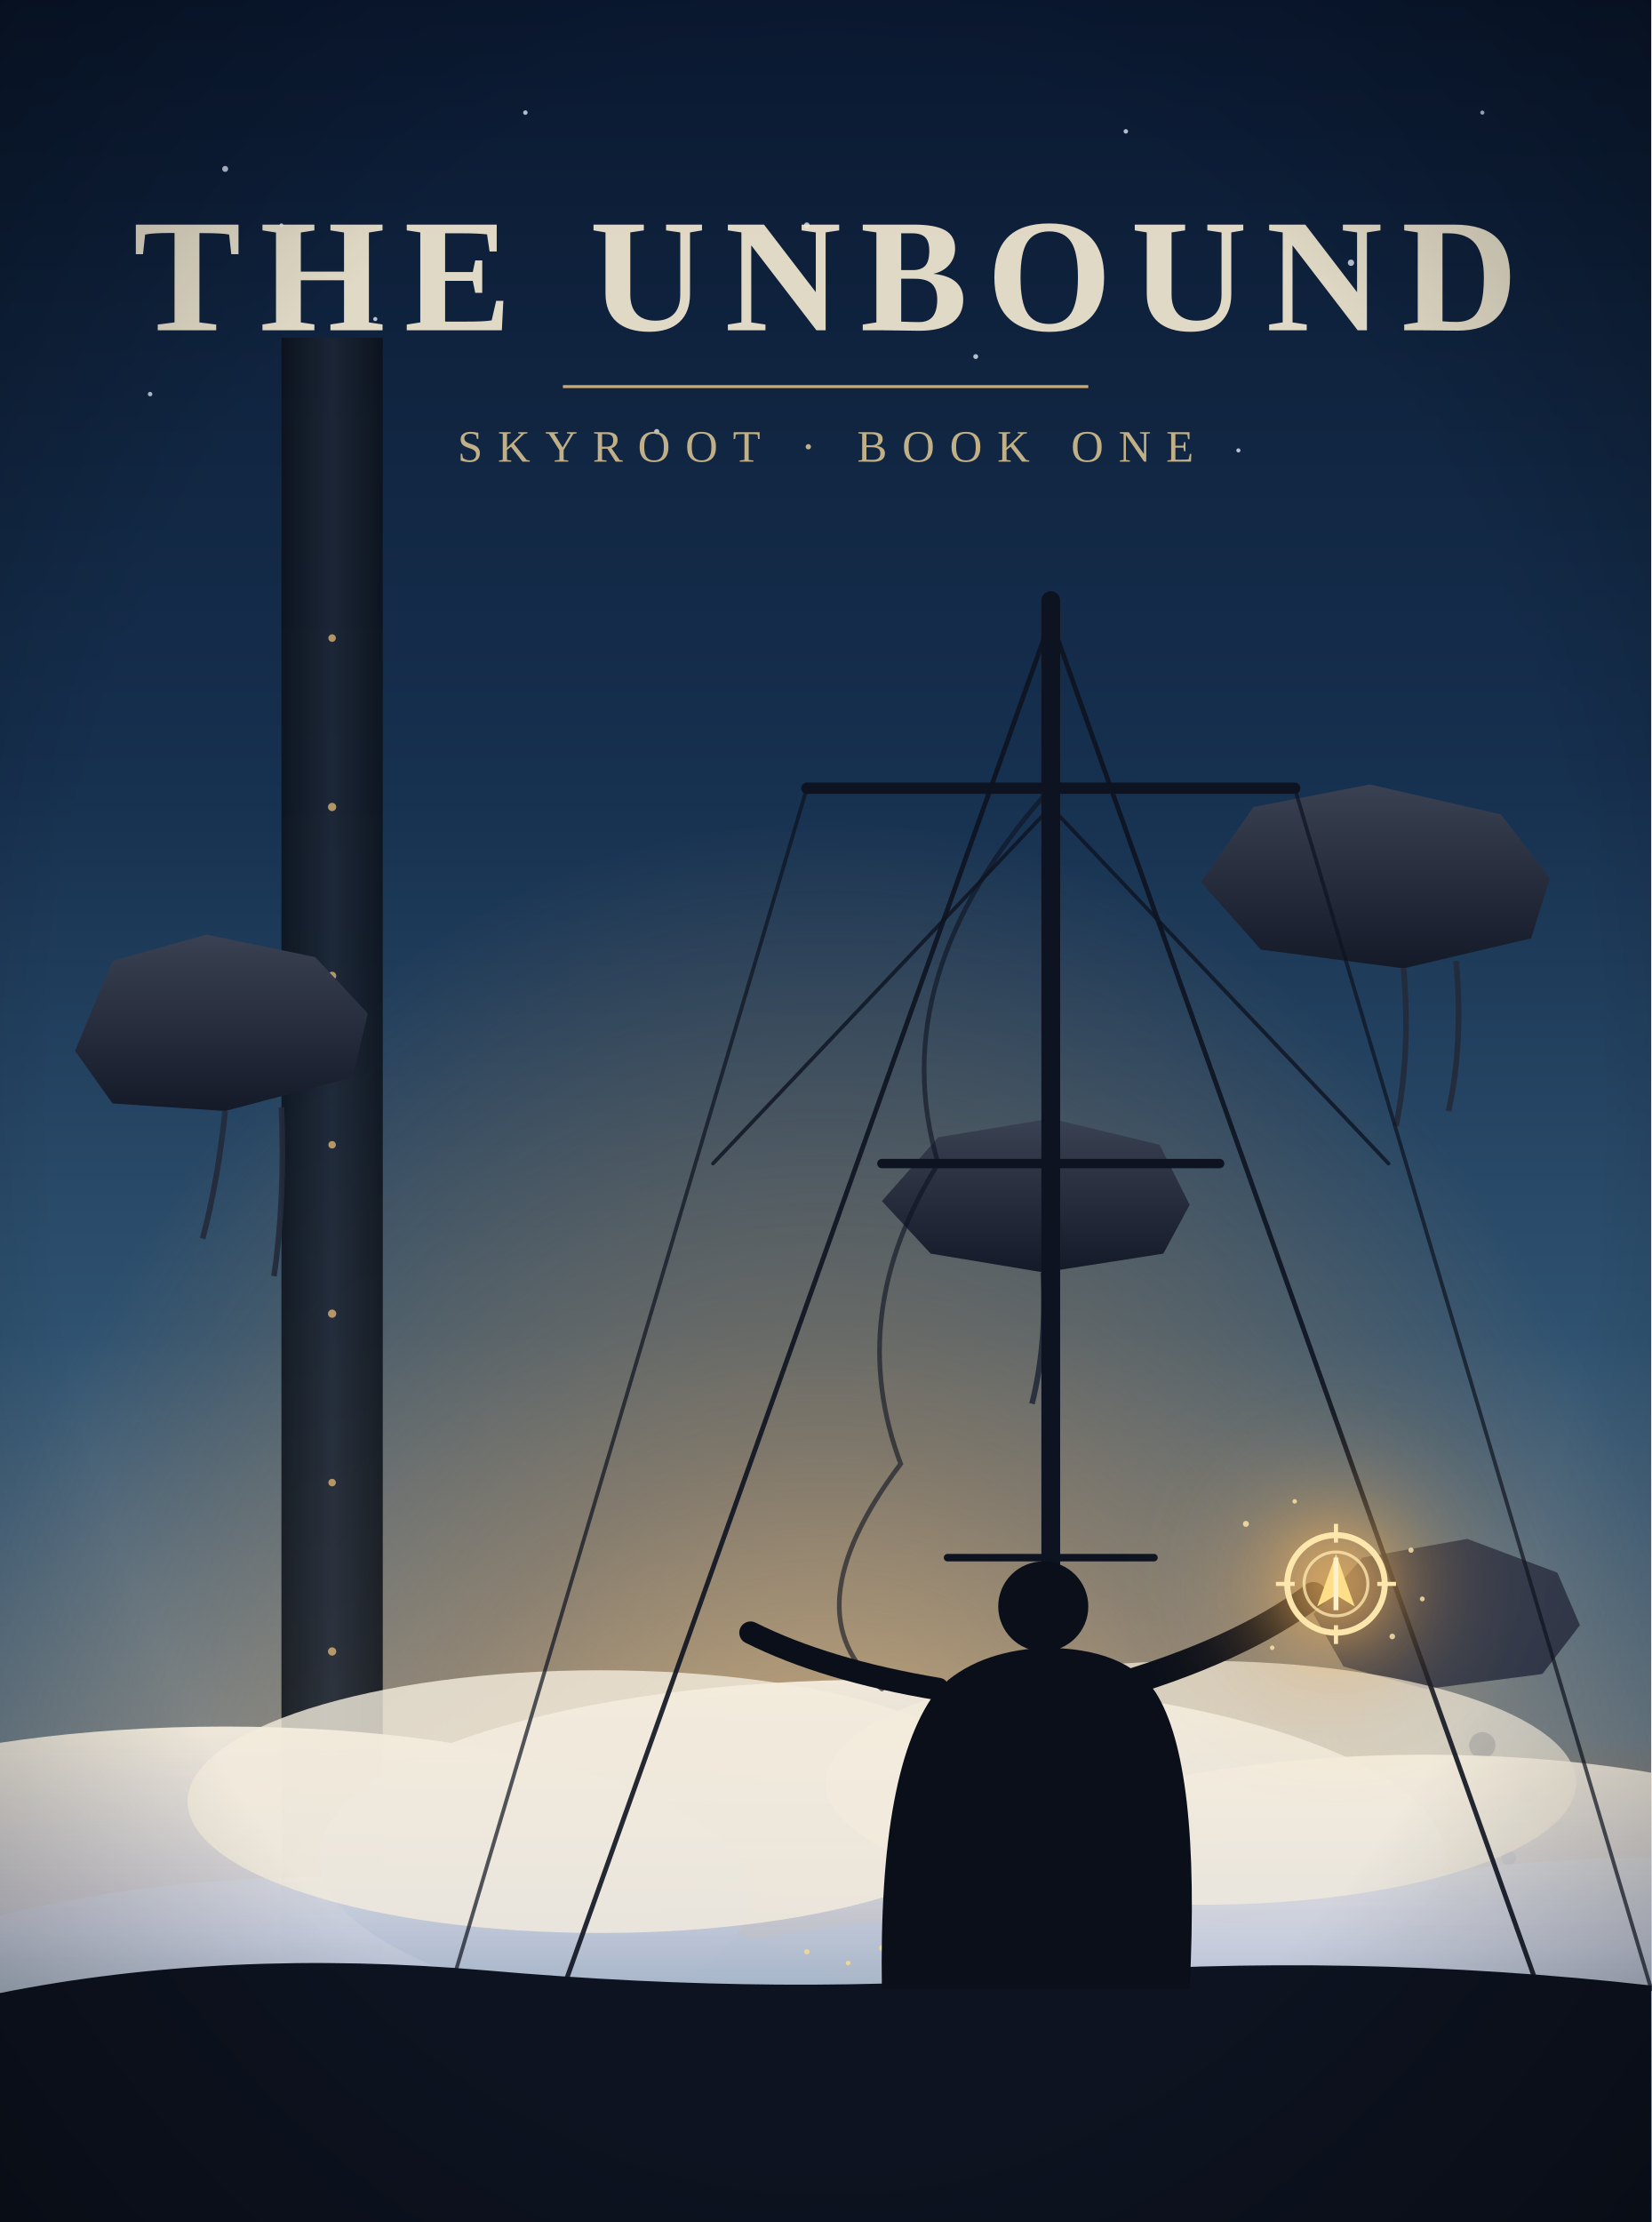
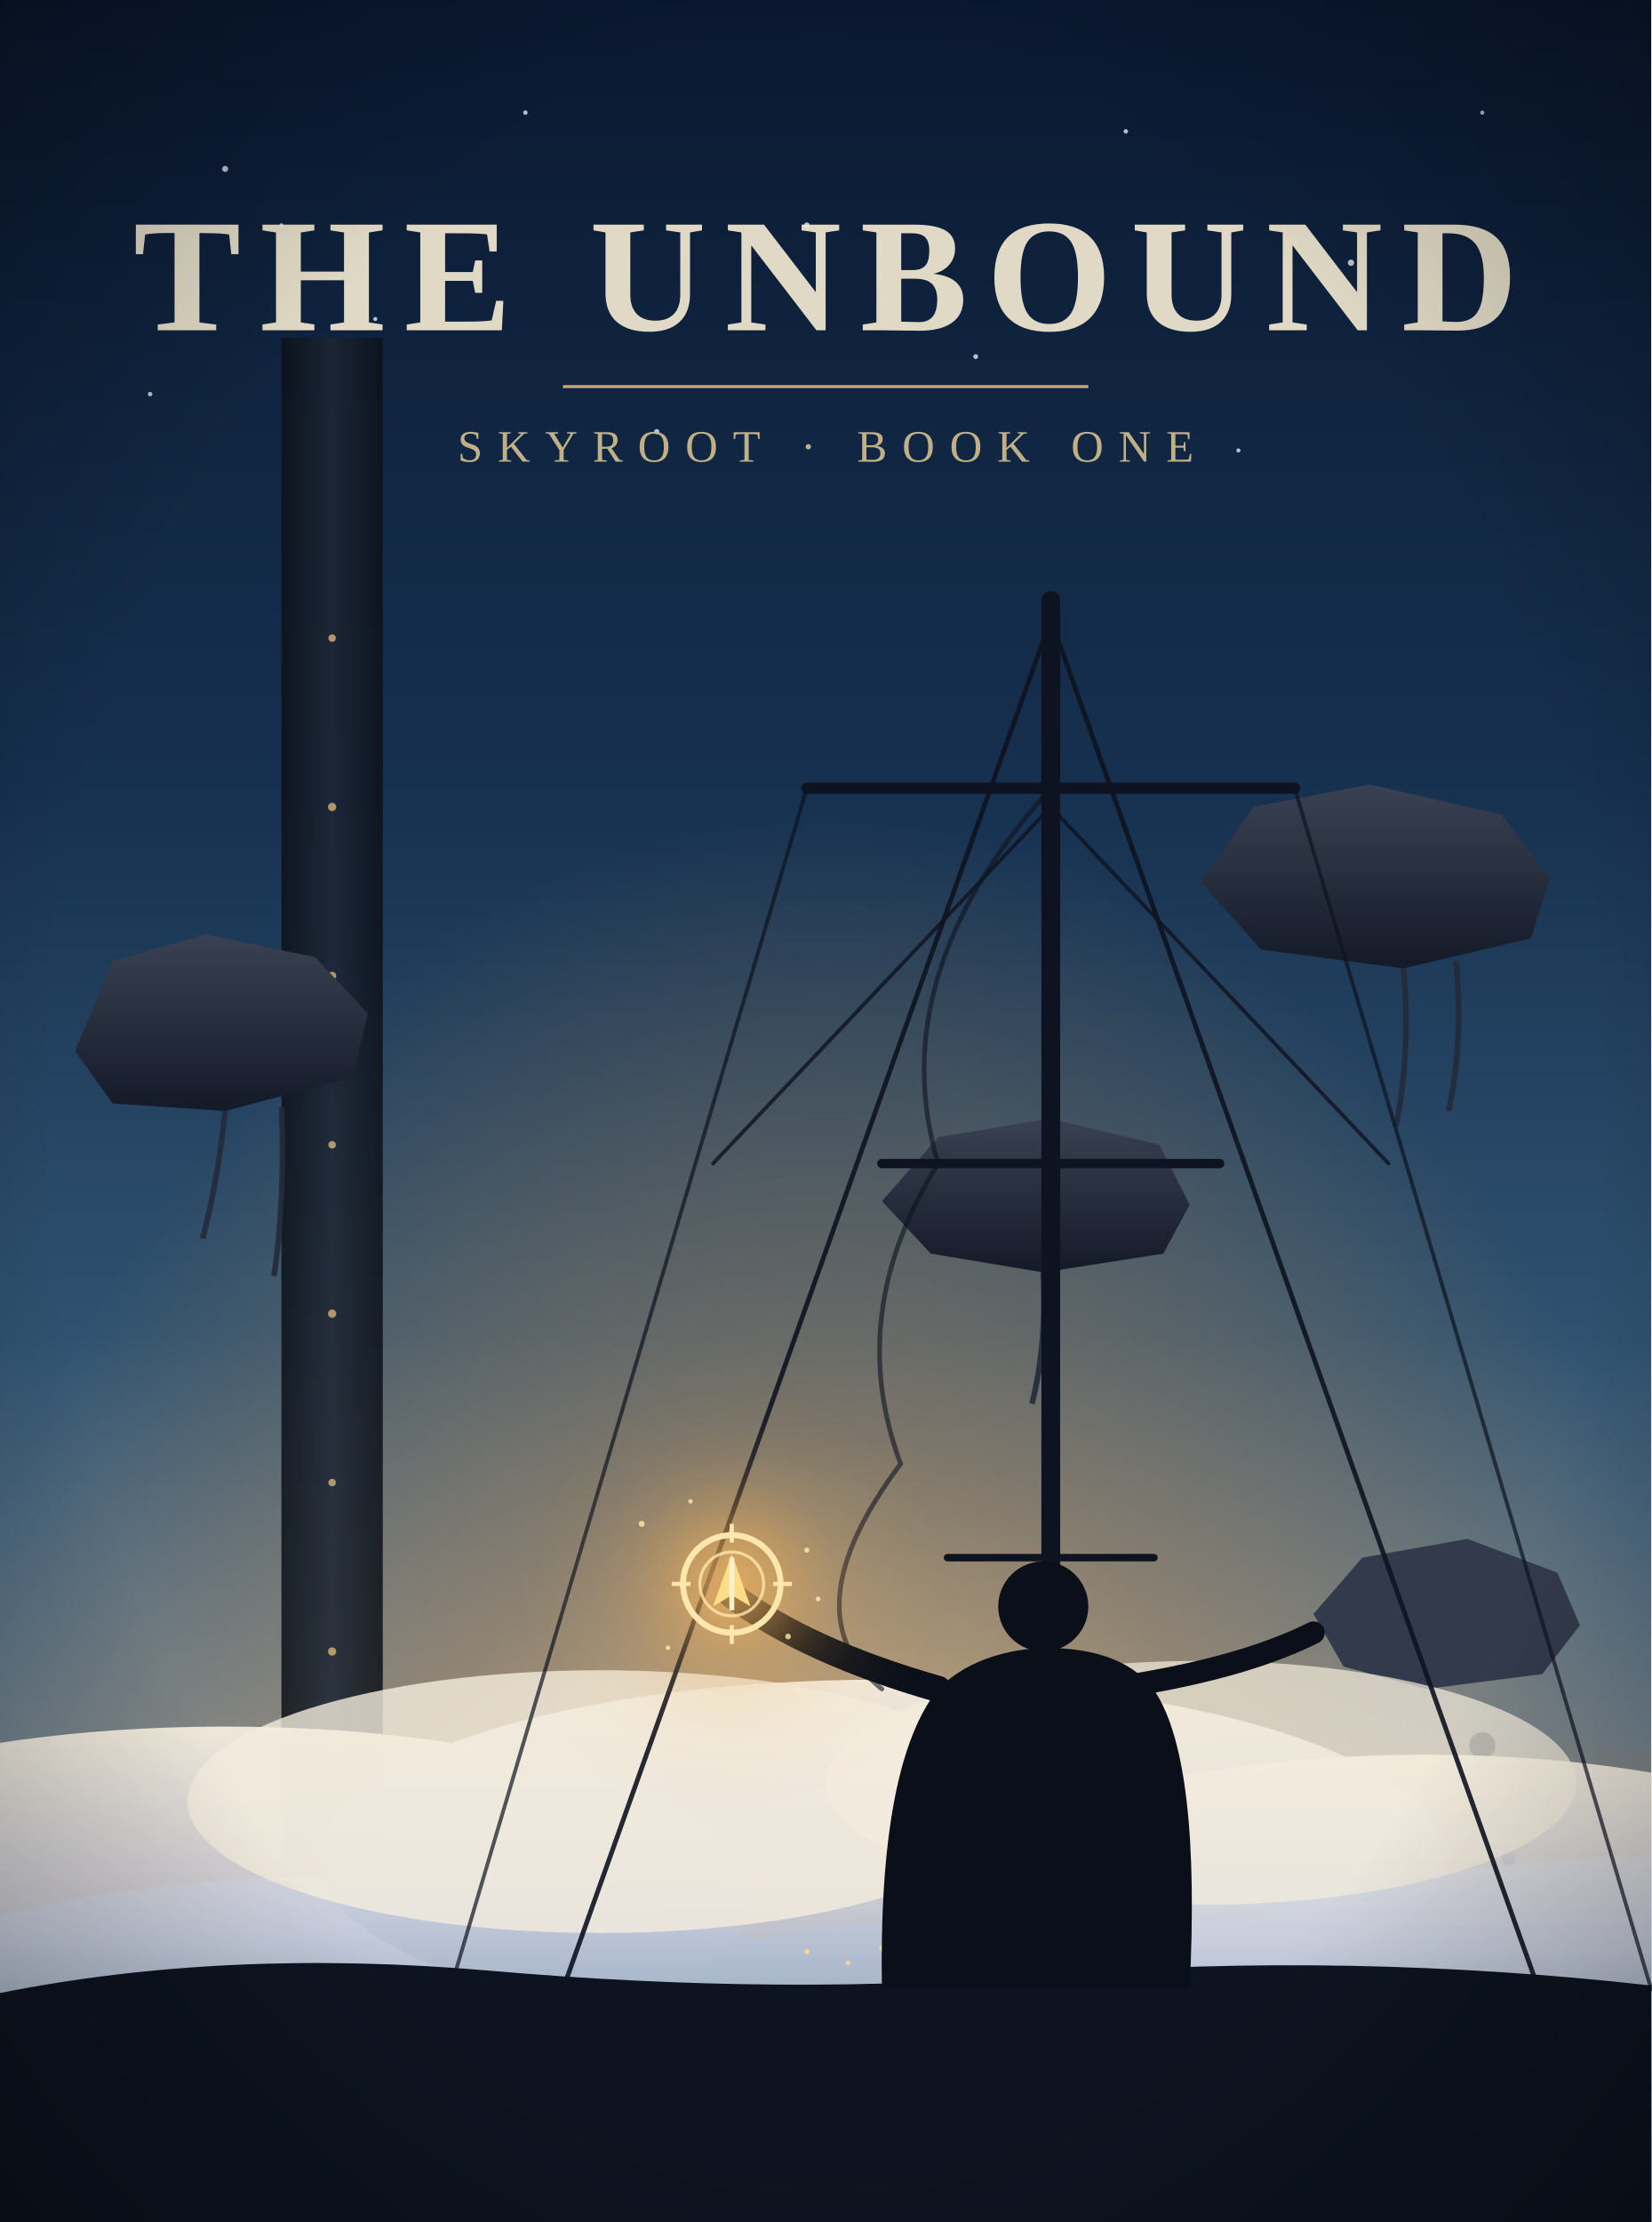
<svg xmlns="http://www.w3.org/2000/svg" viewBox="0 0 880 1184" width="880" height="1184">
  <defs>
    <linearGradient id="sky" x1="0" y1="0" x2="0" y2="1">
      <stop offset="0" stop-color="#0a1830" />
      <stop offset="0.35" stop-color="#16304f" />
      <stop offset="0.6" stop-color="#2f5270" />
      <stop offset="0.78" stop-color="#6a7f8f" />
      <stop offset="0.88" stop-color="#c98a52" />
      <stop offset="1" stop-color="#e8b878" />
    </linearGradient>
    <radialGradient id="horizonGlow" cx="0.5" cy="0.92" r="0.55">
      <stop offset="0" stop-color="#f3cf8f" stop-opacity="0.9" />
      <stop offset="0.5" stop-color="#d99a55" stop-opacity="0.4" />
      <stop offset="1" stop-color="#d99a55" stop-opacity="0" />
    </radialGradient>
    <linearGradient id="cloudTop" x1="0" y1="0" x2="0" y2="1">
      <stop offset="0" stop-color="#f4ecdd" stop-opacity="0.95" />
      <stop offset="0.6" stop-color="#c9cede" stop-opacity="0.9" />
      <stop offset="1" stop-color="#93a7bd" stop-opacity="0.85" />
    </linearGradient>
    <linearGradient id="cloudLow" x1="0" y1="0" x2="0" y2="1">
      <stop offset="0" stop-color="#b9c6d6" stop-opacity="0.9" />
      <stop offset="1" stop-color="#7e95ab" stop-opacity="0.95" />
    </linearGradient>
    <linearGradient id="island" x1="0" y1="0" x2="0" y2="1">
      <stop offset="0" stop-color="#3a4152" />
      <stop offset="1" stop-color="#141a28" />
    </linearGradient>
    <linearGradient id="pillar" x1="0" y1="0" x2="1" y2="0">
      <stop offset="0" stop-color="#0c1119" />
      <stop offset="0.5" stop-color="#1d2533" />
      <stop offset="1" stop-color="#0c1119" />
    </linearGradient>
    <radialGradient id="markGlow" cx="0.5" cy="0.5" r="0.5">
      <stop offset="0" stop-color="#ffdf8a" stop-opacity="0.95" />
      <stop offset="0.35" stop-color="#f2a94e" stop-opacity="0.6" />
      <stop offset="1" stop-color="#f2a94e" stop-opacity="0" />
    </radialGradient>
    <filter id="soft" x="-60%" y="-60%" width="220%" height="220%">
      <feGaussianBlur stdDeviation="14" />
    </filter>
    <filter id="soft2" x="-60%" y="-60%" width="220%" height="220%">
      <feGaussianBlur stdDeviation="30" />
    </filter>
  </defs>
  <rect width="880" height="1184" fill="url(#sky)" />
  <rect width="880" height="1184" fill="url(#horizonGlow)" />
  <g fill="#dfe9f5" opacity="0.8">
    <circle cx="120" cy="90" r="1.6" />
    <circle cx="280" cy="60" r="1.2" />
    <circle cx="430" cy="120" r="1.5" />
    <circle cx="600" cy="70" r="1.2" />
    <circle cx="720" cy="140" r="1.7" />
    <circle cx="200" cy="170" r="1.1" />
    <circle cx="520" cy="190" r="1.3" />
    <circle cx="790" cy="60" r="1.1" />
    <circle cx="80" cy="210" r="1.2" />
    <circle cx="350" cy="230" r="1.4" />
    <circle cx="660" cy="240" r="1.1" />
    <circle cx="150" cy="120" r="1.0" />
  </g>
  <rect x="150" y="180" width="54" height="1004" fill="url(#pillar)" opacity="0.85" />
  <g fill="#f2c37a" opacity="0.7">
    <circle cx="177" cy="520" r="2.2" />
    <circle cx="177" cy="610" r="2.0" />
    <circle cx="177" cy="700" r="2.2" />
    <circle cx="177" cy="790" r="2.0" />
    <circle cx="177" cy="880" r="2.2" />
    <circle cx="177" cy="340" r="2.0" />
    <circle cx="177" cy="430" r="2.2" />
  </g>
  <g fill="url(#island)">
    <path d="M40 560 L60 512 L110 498 L168 510 L196 540 L188 574 L120 592 L60 588 Z" />
    <path d="M640 470 L668 430 L730 418 L800 434 L826 468 L816 500 L748 516 L672 506 Z" />
    <path d="M470 640 L500 606 L560 596 L618 610 L634 642 L620 668 L556 678 L496 668 Z" />
  </g>
  <g stroke="#232a3a" stroke-width="3" opacity="0.9" fill="none">
    <path d="M120 592 Q116 630 108 660" />
    <path d="M150 590 Q152 640 146 680" />
    <path d="M748 516 Q752 560 744 600" />
    <path d="M776 512 Q780 556 772 592" />
    <path d="M556 678 Q558 716 550 748" />
  </g>
  <g>
    <path d="M700 860 L726 830 L782 820 L830 838 L842 866 L822 892 L760 900 L716 888 Z" fill="#333a4b" />
    <g fill="#2b3242">
      <circle cx="790" cy="930" r="7" />
      <circle cx="814" cy="956" r="5" />
      <circle cx="804" cy="990" r="4" />
      <circle cx="826" cy="1006" r="3.5" />
      <circle cx="838" cy="1030" r="3" />
    </g>
  </g>
  <g>
    <ellipse cx="180" cy="1120" rx="320" ry="120" fill="url(#cloudLow)" />
    <ellipse cx="560" cy="1150" rx="360" ry="130" fill="url(#cloudLow)" />
    <ellipse cx="880" cy="1100" rx="300" ry="110" fill="url(#cloudLow)" />
    <ellipse cx="120" cy="1010" rx="280" ry="90" fill="url(#cloudTop)" />
    <ellipse cx="470" cy="990" rx="300" ry="95" fill="url(#cloudTop)" />
    <ellipse cx="760" cy="1020" rx="260" ry="85" fill="url(#cloudTop)" />
    <ellipse cx="320" cy="960" rx="220" ry="70" fill="#f4ecdd" opacity="0.8" />
    <ellipse cx="640" cy="950" rx="200" ry="65" fill="#f4ecdd" opacity="0.7" />
  </g>
  <g fill="#ffd98a" opacity="0.85">
    <circle cx="430" cy="1040" r="1.4" />
    <circle cx="452" cy="1046" r="1.2" />
    <circle cx="470" cy="1038" r="1.5" />
    <circle cx="492" cy="1048" r="1.1" />
    <circle cx="510" cy="1042" r="1.3" />
    <circle cx="445" cy="1060" r="1.0" />
  </g>
  <g fill="#0d1320">
    <path d="M0 1184 L0 1062 Q120 1038 260 1050 Q420 1064 560 1052 Q720 1040 880 1058 L880 1184 Z" />
  </g>
  <g stroke="#0d1320" stroke-linecap="round">
    <line x1="560" y1="320" x2="560" y2="1060" stroke-width="10" />
    <line x1="430" y1="420" x2="690" y2="420" stroke-width="6" />
    <line x1="470" y1="620" x2="650" y2="620" stroke-width="5" />
    <line x1="505" y1="830" x2="615" y2="830" stroke-width="4" />
    <line x1="560" y1="330" x2="300" y2="1060" stroke-width="2.5" opacity="0.9" />
    <line x1="560" y1="330" x2="820" y2="1060" stroke-width="2.5" opacity="0.9" />
    <line x1="560" y1="430" x2="380" y2="620" stroke-width="2" opacity="0.8" />
    <line x1="560" y1="430" x2="740" y2="620" stroke-width="2" opacity="0.8" />
    <line x1="430" y1="420" x2="240" y2="1060" stroke-width="2" opacity="0.7" />
    <line x1="690" y1="420" x2="880" y2="1060" stroke-width="2" opacity="0.7" />
    <path d="M560 420 Q470 520 500 620 Q450 700 480 780 Q420 860 470 900" stroke-width="2.5" opacity="0.6" fill="none" />
  </g>
  <g fill="#0a0f1a">
    <path d="M470 1060 Q468 940 500 900 Q520 880 556 878 Q600 878 616 902 Q640 940 634 1060 Z" />
    <circle cx="556" cy="856" r="24" />
-     <path d="M590 900 Q660 880 700 850" stroke="#0a0f1a" stroke-width="14" stroke-linecap="round" fill="none" />
-     <path d="M500 900 Q440 890 400 870" stroke="#0a0f1a" stroke-width="12" stroke-linecap="round" fill="none" />
+     <path d="M500 900 Q430 880 390 850" stroke="#0a0f1a" stroke-width="14" stroke-linecap="round" fill="none" />
+     <path d="M590 900 Q660 890 700 870" stroke="#0a0f1a" stroke-width="12" stroke-linecap="round" fill="none" />
  </g>
-   <circle cx="712" cy="844" r="64" fill="url(#markGlow)" filter="url(#soft2)" />
-   <circle cx="712" cy="844" r="34" fill="url(#markGlow)" filter="url(#soft)" />
+   <circle cx="390" cy="844" r="64" fill="url(#markGlow)" filter="url(#soft2)" />
+   <circle cx="390" cy="844" r="34" fill="url(#markGlow)" filter="url(#soft)" />
  <g stroke="#ffe9ad" stroke-width="3.2" fill="none" opacity="0.98">
-     <circle cx="712" cy="844" r="26" />
-     <circle cx="712" cy="844" r="17" stroke-width="1.6" opacity="0.8" />
-     <line x1="712" y1="812" x2="712" y2="822" stroke-width="2.2" />
-     <line x1="712" y1="866" x2="712" y2="876" stroke-width="2.2" />
-     <line x1="680" y1="844" x2="690" y2="844" stroke-width="2.2" />
-     <line x1="734" y1="844" x2="744" y2="844" stroke-width="2.2" />
-     <path d="M712 828 L722 856 L712 850 L702 856 Z" fill="#ffdf8a" stroke="none" />
-     <line x1="712" y1="830" x2="712" y2="858" stroke-width="2.6" stroke="#fff3cf" />
+     <circle cx="390" cy="844" r="26" />
+     <circle cx="390" cy="844" r="17" stroke-width="1.6" opacity="0.8" />
+     <line x1="390" y1="812" x2="390" y2="822" stroke-width="2.2" />
+     <line x1="390" y1="866" x2="390" y2="876" stroke-width="2.2" />
+     <line x1="358" y1="844" x2="368" y2="844" stroke-width="2.2" />
+     <line x1="412" y1="844" x2="422" y2="844" stroke-width="2.2" />
+     <path d="M390 828 L400 856 L390 850 L380 856 Z" fill="#ffdf8a" stroke="none" />
+     <line x1="390" y1="830" x2="390" y2="858" stroke-width="2.6" stroke="#fff3cf" />
  </g>
  <g fill="#ffe9ad" opacity="0.8">
-     <circle cx="664" cy="812" r="1.6" />
-     <circle cx="752" cy="826" r="1.4" />
-     <circle cx="690" cy="800" r="1.2" />
-     <circle cx="742" cy="872" r="1.5" />
-     <circle cx="678" cy="878" r="1.2" />
-     <circle cx="758" cy="852" r="1.3" />
+     <circle cx="342" cy="812" r="1.6" />
+     <circle cx="430" cy="826" r="1.4" />
+     <circle cx="368" cy="800" r="1.2" />
+     <circle cx="420" cy="872" r="1.5" />
+     <circle cx="356" cy="878" r="1.2" />
+     <circle cx="436" cy="852" r="1.3" />
  </g>
  <g text-anchor="middle" font-family="Georgia, 'Times New Roman', serif">
    <text x="440" y="176" font-size="86" font-weight="bold" letter-spacing="10" fill="#f2e8d0" opacity="0.92">THE UNBOUND</text>
    <line x1="300" y1="206" x2="580" y2="206" stroke="#d9b878" stroke-width="1.6" opacity="0.9" />
    <text x="440" y="246" font-size="24" letter-spacing="8" fill="#c9b78a" opacity="0.95">SKYROOT · BOOK ONE</text>
  </g>
  <rect width="880" height="1184" fill="url(#sky)" opacity="0">
    <animate attributeName="opacity" values="0;0" dur="1s" />
  </rect>
  <radialGradient id="vig" cx="0.5" cy="0.5" r="0.75">
    <stop offset="0.62" stop-color="#000" stop-opacity="0" />
    <stop offset="1" stop-color="#000" stop-opacity="0.38" />
  </radialGradient>
  <rect width="880" height="1184" fill="url(#vig)" />
</svg>
